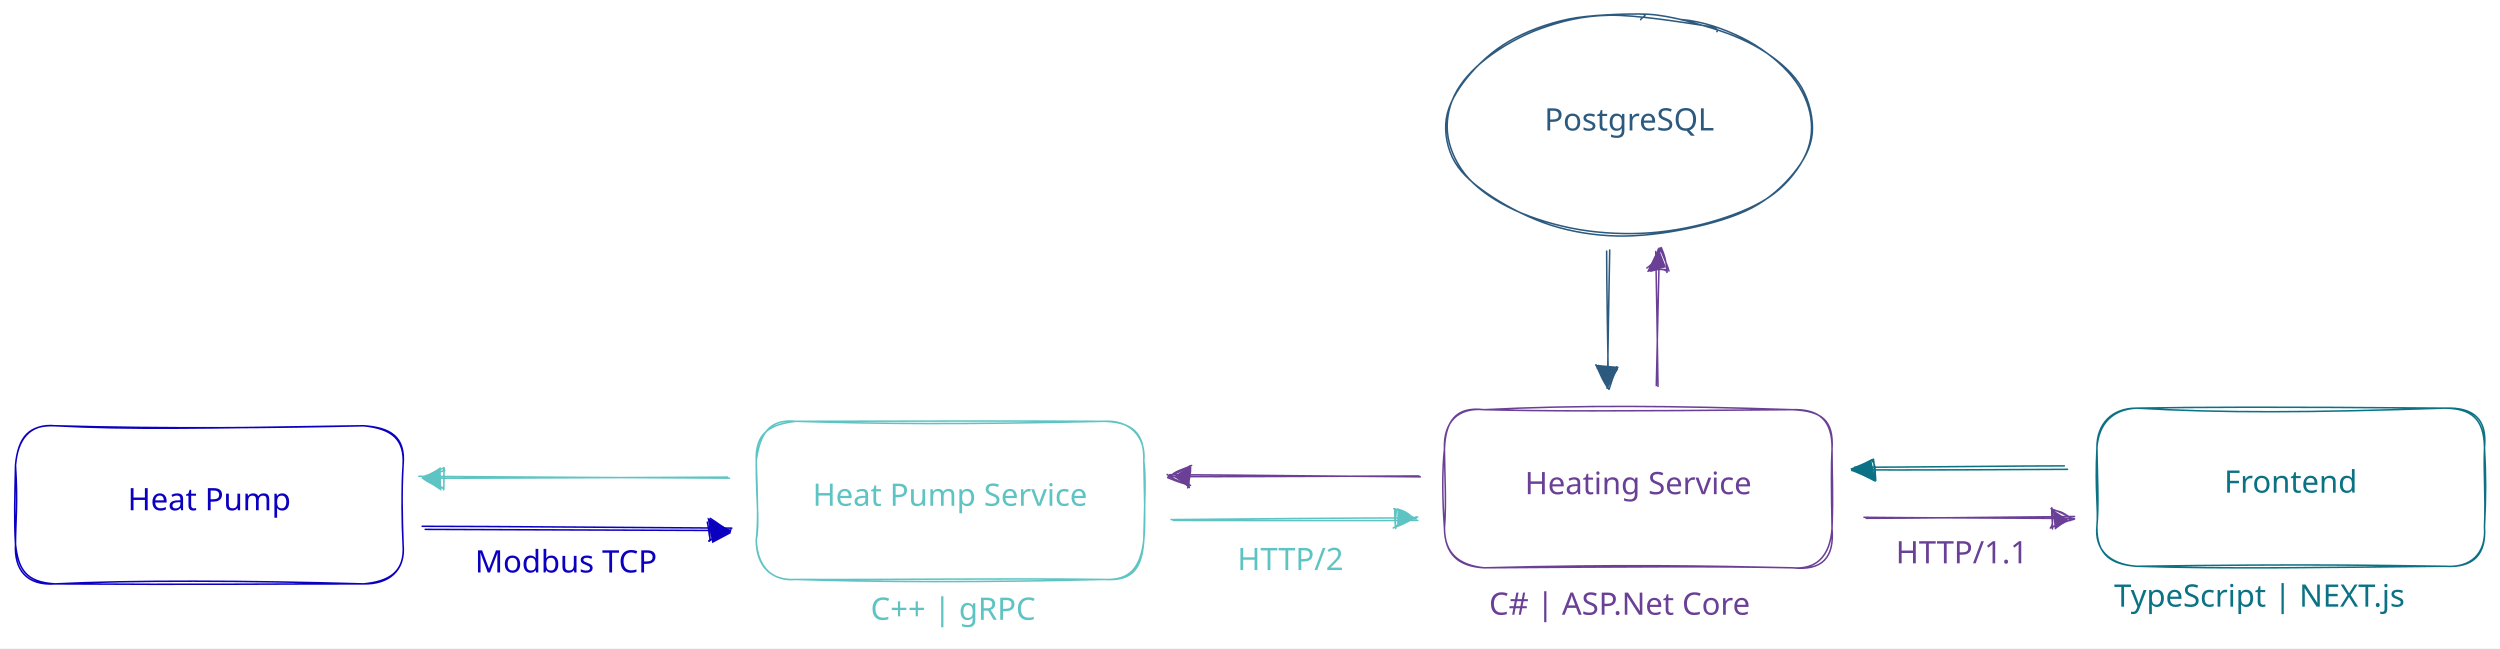
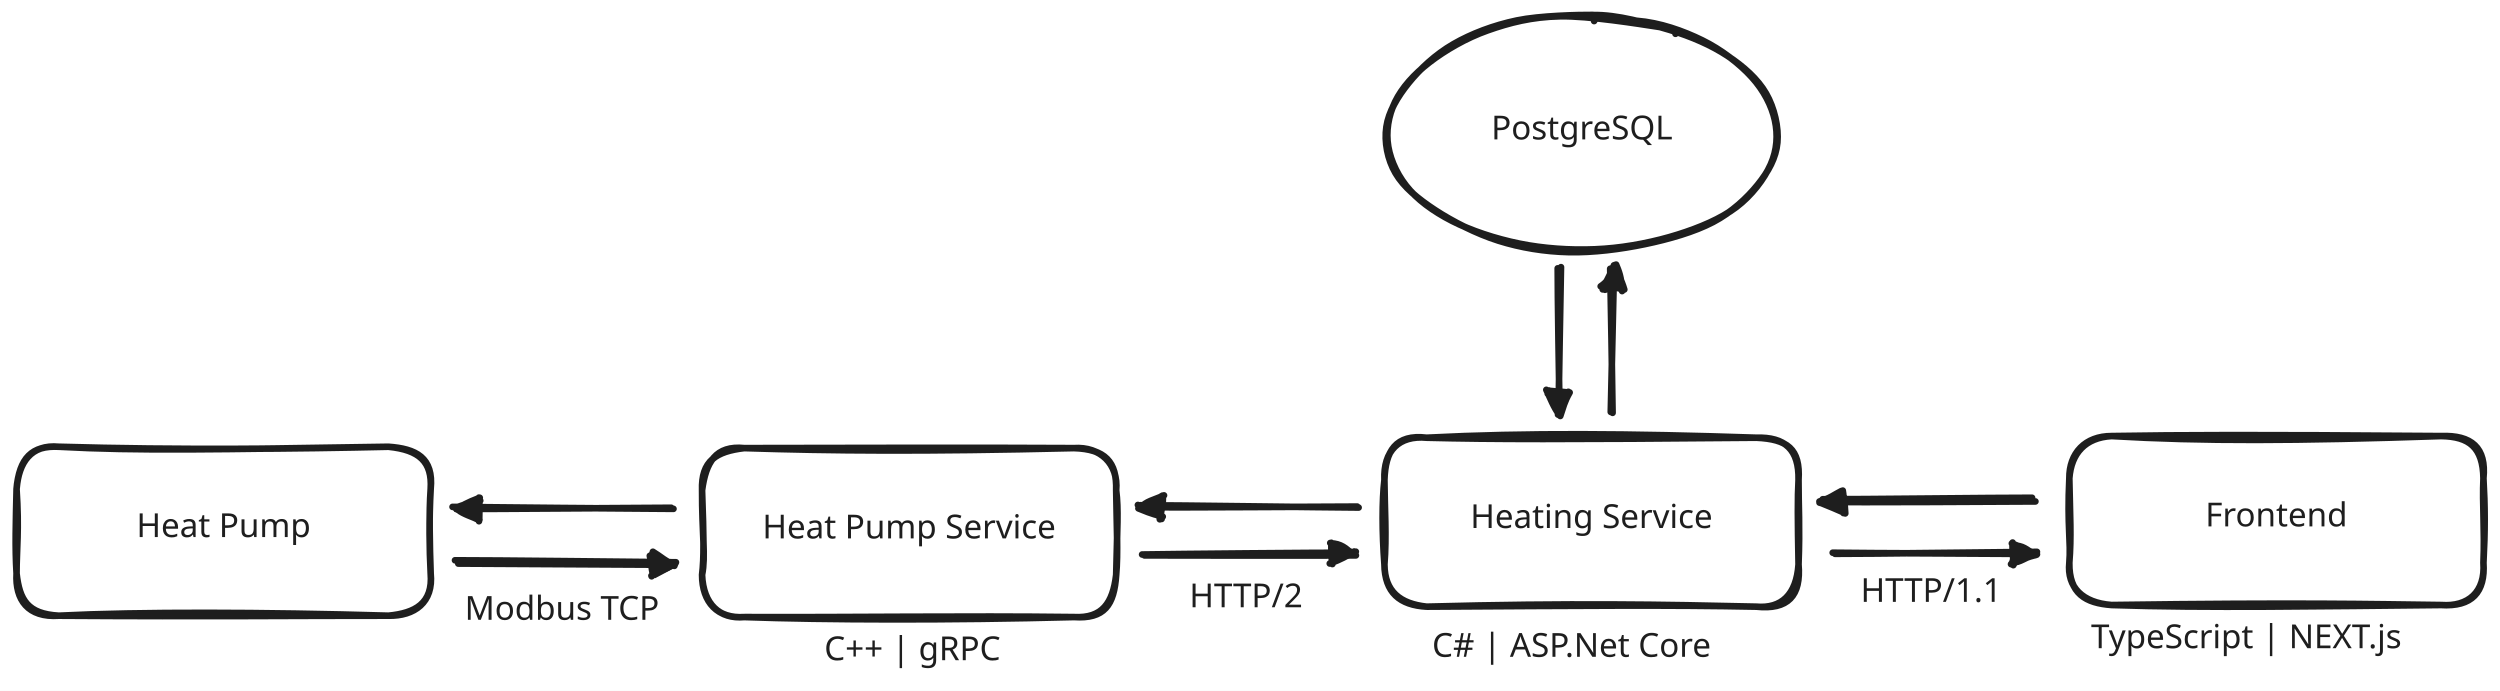
- <svg xmlns="http://www.w3.org/2000/svg" version="1.1" viewBox="0 0 1612.589 418.276" width="1612.589" height="418.276">
+ <svg xmlns="http://www.w3.org/2000/svg" version="1.1" viewBox="0 0 1509.274 417.046" width="1509.274" height="417.046">
  <defs>
    <style class="style-fonts">
      @font-face {
        font-family: "Virgil";
        src: url("https://excalidraw.com/Virgil.woff2");
      }
      @font-face {
        font-family: "Cascadia";
        src: url("https://excalidraw.com/Cascadia.woff2");
      }
    </style>
  </defs>
-   <rect x="0" y="0" width="1612.589" height="418.276" fill="#ffffff" />
+   <rect x="0" y="0" width="1509.274" height="417.046" fill="#ffffff" />
  <g stroke-linecap="round">
-     <g transform="translate(272.7689 340.6618) rotate(0 99.41025 0.1818976)">
-       <path d="M-0.44 -1.18 C32.73 -1.23, 165.84 -0.18, 199.26 0.01 M1.54 0.81 C34.52 0.94, 165.24 1.48, 198.27 1.55" stroke="#0b00c0" stroke-width="1" fill="none" />
+     <g transform="translate(275.1275 339.4319) rotate(0 66.25229 0.1818976)">
+       <path d="M-0.44 -1.18 C21.68 -1.23, 110.57 -0.18, 132.94 0.01 M1.54 0.81 C23.47 0.94, 109.98 1.48, 131.96 1.55" stroke="#1e1e1e" stroke-width="4" fill="none" />
    </g>
-     <g transform="translate(272.7689 340.6618) rotate(0 99.41025 0.1818976)">
-       <path d="M198.69 3.28 L186.65 9.7 L183.56 -6.76 L198.04 1.44" stroke="none" stroke-width="0" fill="#0b00c0" fill-rule="evenodd" />
-       <path d="M196.8 1.47 C193.94 4.47, 189.51 4.08, 184.59 8.51 M198.75 1.07 C193.65 3.33, 189.99 5.07, 184.47 8.16 M185.41 7.81 C184.39 3.12, 184.35 -0.25, 183.48 -3.87 M185.15 7.65 C185.23 3.73, 185.01 -1.49, 184.96 -5.24 M185.33 -6.31 C189.46 -3.86, 194.42 0.41, 197.82 1.45 M184.94 -4.69 C188.26 -4.14, 191.04 -1.82, 198.31 2.18 M198.27 1.55 C198.27 1.55, 198.27 1.55, 198.27 1.55 M198.27 1.55 C198.27 1.55, 198.27 1.55, 198.27 1.55" stroke="#0b00c0" stroke-width="1" fill="none" />
+     <g transform="translate(275.1275 339.4319) rotate(0 66.25229 0.1818976)">
+       <path d="M132.37 3.28 L120.32 9.67 L117.25 -6.78 L131.72 1.44" stroke="none" stroke-width="0" fill="#1e1e1e" fill-rule="evenodd" />
+       <path d="M130.48 1.47 C127.62 4.47, 123.18 4.07, 118.26 8.48 M132.43 1.07 C127.33 3.32, 123.67 5.05, 118.14 8.14 M119.09 7.79 C118.07 3.1, 118.04 -0.27, 117.17 -3.89 M118.82 7.62 C118.91 3.7, 118.7 -1.52, 118.65 -5.26 M119.03 -6.33 C123.15 -3.87, 128.11 0.4, 131.5 1.45 M118.64 -4.71 C121.95 -4.16, 124.73 -1.84, 131.99 2.18 M131.96 1.55 C131.96 1.55, 131.96 1.55, 131.96 1.55 M131.96 1.55 C131.96 1.55, 131.96 1.55, 131.96 1.55" stroke="#1e1e1e" stroke-width="4" fill="none" />
    </g>
  </g>
  <mask />
  <g stroke-linecap="round">
-     <g transform="translate(470.3446 307.6976) rotate(0 -99.98512 0.1827681)">
-       <path d="M0.19 0.73 C-33.07 0.64, -166.76 -0.19, -200.16 -0.46 M-1.17 0.07 C-33.99 0.13, -165.05 0.85, -197.81 0.83" stroke="#5ec4c3" stroke-width="1" fill="none" />
+     <g transform="translate(406.3873 306.4677) rotate(0 -66.49299 0.1827681)">
+       <path d="M0.19 0.73 C-21.91 0.64, -110.94 -0.19, -133.18 -0.46 M-1.17 0.07 C-22.83 0.13, -109.23 0.85, -130.82 0.83" stroke="#1e1e1e" stroke-width="4" fill="none" />
    </g>
-     <g transform="translate(470.3446 307.6976) rotate(0 -99.98512 0.1827681)">
-       <path d="M-197.47 1.26 L-186.11 -6.55 L-185.64 8.95 L-199.59 -0.21" stroke="none" stroke-width="0" fill="#5ec4c3" fill-rule="evenodd" />
-       <path d="M-196.89 -0.03 C-194.98 -1.75, -192.09 -1.58, -183.44 -4.19 M-197.44 0.68 C-194.9 -0.85, -191.84 -2.88, -183.73 -5.95 M-183.81 -5.08 C-184.35 0.15, -183.74 4.67, -184.21 8.22 M-184.22 -6.03 C-183.67 -1.75, -184.05 2.46, -184.06 7.07 M-184.71 7.31 C-188.05 5.44, -193.7 4.05, -197.01 1.17 M-183.94 7.23 C-187.93 5.86, -192.78 2.97, -197.57 0.52 M-197.81 0.83 C-197.81 0.83, -197.81 0.83, -197.81 0.83 M-197.81 0.83 C-197.81 0.83, -197.81 0.83, -197.81 0.83" stroke="#5ec4c3" stroke-width="1" fill="none" />
+     <g transform="translate(406.3873 306.4677) rotate(0 -66.49299 0.1827681)">
+       <path d="M-130.49 1.26 L-119.13 -6.57 L-118.65 8.93 L-132.6 -0.21" stroke="none" stroke-width="0" fill="#1e1e1e" fill-rule="evenodd" />
+       <path d="M-129.91 -0.03 C-128 -1.75, -125.12 -1.59, -116.47 -4.21 M-130.46 0.68 C-127.91 -0.85, -124.86 -2.89, -116.75 -5.97 M-116.83 -5.1 C-117.37 0.13, -116.75 4.65, -117.22 8.2 M-117.25 -6.05 C-116.69 -1.77, -117.06 2.44, -117.07 7.05 M-117.72 7.29 C-121.06 5.43, -126.71 4.04, -130.02 1.17 M-116.95 7.21 C-120.94 5.85, -125.79 2.96, -130.58 0.52 M-130.82 0.83 C-130.82 0.83, -130.82 0.83, -130.82 0.83 M-130.82 0.83 C-130.82 0.83, -130.82 0.83, -130.82 0.83" stroke="#1e1e1e" stroke-width="4" fill="none" />
    </g>
  </g>
  <mask />
-   <g stroke-linecap="round" transform="translate(932.8916 10) rotate(0 118 70.5)">
-     <path d="M151.11 2.54 C165.26 3.67, 179.08 8.62, 190.65 14.29 C202.22 19.95, 213.24 28.47, 220.55 36.53 C227.87 44.58, 232.63 53.85, 234.55 62.63 C236.46 71.42, 235.92 80.51, 232.03 89.25 C228.14 97.99, 220.57 107.99, 211.21 115.06 C201.86 122.12, 189.14 127.45, 175.87 131.63 C162.6 135.82, 146.6 139.09, 131.62 140.17 C116.64 141.26, 100.56 140.56, 85.97 138.12 C71.38 135.68, 55.98 131.01, 44.08 125.52 C32.17 120.03, 21.68 113.01, 14.53 105.18 C7.38 97.35, 2.72 87.51, 1.18 78.56 C-0.36 69.61, 1.15 59.95, 5.28 51.47 C9.42 42.98, 16.66 34.84, 25.99 27.65 C35.31 20.46, 48.05 12.96, 61.21 8.33 C74.36 3.69, 87.74 0.19, 104.94 -0.16 C122.15 -0.51, 152.83 4.47, 164.44 6.23 C176.04 7.99, 175.3 9.46, 174.56 10.41 M124.88 -0.91 C139.23 -1.25, 157.42 3.92, 170.93 8.02 C184.44 12.12, 196.2 17.29, 205.92 23.69 C215.63 30.1, 224.22 37.72, 229.24 46.45 C234.27 55.18, 236.93 66.89, 236.08 76.08 C235.23 85.27, 230.64 93.6, 224.17 101.59 C217.7 109.58, 208.6 118.07, 197.26 124.04 C185.91 130, 170.63 134.36, 156.1 137.39 C141.58 140.42, 124.85 142.57, 110.11 142.23 C95.37 141.88, 81.12 139.54, 67.68 135.31 C54.24 131.07, 39.82 123.63, 29.46 116.84 C19.11 110.05, 10.47 102.95, 5.56 94.57 C0.65 86.2, -1.31 75.69, 0.01 66.6 C1.33 57.52, 6.74 48.38, 13.48 40.05 C20.22 31.73, 29.57 22.94, 40.45 16.65 C51.32 10.37, 64.73 5.29, 78.73 2.35 C92.73 -0.59, 116.64 -1.05, 124.43 -0.99 C132.21 -0.93, 125.47 1.34, 125.44 2.72" stroke="#2c597e" stroke-width="1" fill="none" />
+   <g stroke-linecap="round" transform="translate(836.9557 10) rotate(0 118 70.5)">
+     <path d="M151.11 2.54 C165.26 3.67, 179.08 8.62, 190.65 14.29 C202.22 19.95, 213.24 28.47, 220.55 36.53 C227.87 44.58, 232.63 53.85, 234.55 62.63 C236.46 71.42, 235.92 80.51, 232.03 89.25 C228.14 97.99, 220.57 107.99, 211.21 115.06 C201.86 122.12, 189.14 127.45, 175.87 131.63 C162.6 135.82, 146.6 139.09, 131.62 140.17 C116.64 141.26, 100.56 140.56, 85.97 138.12 C71.38 135.68, 55.98 131.01, 44.08 125.52 C32.17 120.03, 21.68 113.01, 14.53 105.18 C7.38 97.35, 2.72 87.51, 1.18 78.56 C-0.36 69.61, 1.15 59.95, 5.28 51.47 C9.42 42.98, 16.66 34.84, 25.99 27.65 C35.31 20.46, 48.05 12.96, 61.21 8.33 C74.36 3.69, 87.74 0.19, 104.94 -0.16 C122.15 -0.51, 152.83 4.47, 164.44 6.23 C176.04 7.99, 175.3 9.46, 174.56 10.41 M124.88 -0.91 C139.23 -1.25, 157.42 3.92, 170.93 8.02 C184.44 12.12, 196.2 17.29, 205.92 23.69 C215.63 30.1, 224.22 37.72, 229.24 46.45 C234.27 55.18, 236.93 66.89, 236.08 76.08 C235.23 85.27, 230.64 93.6, 224.17 101.59 C217.7 109.58, 208.6 118.07, 197.26 124.04 C185.91 130, 170.63 134.36, 156.1 137.39 C141.58 140.42, 124.85 142.57, 110.11 142.23 C95.37 141.88, 81.12 139.54, 67.68 135.31 C54.24 131.07, 39.82 123.63, 29.46 116.84 C19.11 110.05, 10.47 102.95, 5.56 94.57 C0.65 86.2, -1.31 75.69, 0.01 66.6 C1.33 57.52, 6.74 48.38, 13.48 40.05 C20.22 31.73, 29.57 22.94, 40.45 16.65 C51.32 10.37, 64.73 5.29, 78.73 2.35 C92.73 -0.59, 116.64 -1.05, 124.43 -0.99 C132.21 -0.93, 125.47 1.34, 125.44 2.72" stroke="#1e1e1e" stroke-width="4" fill="none" />
  </g>
-   <g transform="translate(992.3593 68.64897) rotate(0 58.59375 12)">
-     <text x="58.594" y="0" font-family="Cascadia, Segoe UI Emoji" font-size="20px" fill="#2c597e" text-anchor="middle" style="white-space: pre;" direction="ltr" dominant-baseline="text-before-edge">PostgreSQL</text>
+   <g transform="translate(896.4233 68.64897) rotate(0 58.59375 12)">
+     <text x="58.594" y="0" font-family="Cascadia, Segoe UI Emoji" font-size="20px" fill="#1e1e1e" text-anchor="middle" style="white-space: pre;" direction="ltr" dominant-baseline="text-before-edge">PostgreSQL</text>
  </g>
-   <g stroke-linecap="round" transform="translate(931.7254 264.2544) rotate(0 125 51)">
-     <path d="M25.5 0 M25.5 0 C85.6 -3.08, 148.5 -2.52, 224.5 0 M25.5 0 C65.36 0.99, 106.83 1.07, 224.5 0 M224.5 0 C243.13 0.85, 251.21 6.56, 250 25.5 M224.5 0 C241.84 -0.54, 250.39 7.09, 250 25.5 M250 25.5 C249.97 41.03, 250.88 53.59, 250 76.5 M250 25.5 C249.41 36.28, 249.51 49.44, 250 76.5 M250 76.5 C248.76 94.83, 239.62 103.31, 224.5 102 M250 76.5 C251.62 95.47, 243.68 104.05, 224.5 102 M224.5 102 C169.7 100.74, 112.39 99.66, 25.5 102 M224.5 102 C172.2 100.94, 122.16 101.4, 25.5 102 M25.5 102 C9.54 100.27, 0.09 92.91, 0 76.5 M25.5 102 C9.16 101.08, 0.26 93.53, 0 76.5 M0 76.5 C-1.44 57.07, -1.45 37.91, 0 25.5 M0 76.5 C1.36 60.13, 0.09 41.31, 0 25.5 M0 25.5 C-0.75 7.75, 8.9 -1.55, 25.5 0 M0 25.5 C0.58 8.21, 6.6 -2.28, 25.5 0" stroke="#6a4097" stroke-width="1" fill="none" />
+   <g stroke-linecap="round" transform="translate(835.7895 264.2544) rotate(0 125 51)">
+     <path d="M25.5 0 M25.5 0 C85.6 -3.08, 148.5 -2.52, 224.5 0 M25.5 0 C65.36 0.99, 106.83 1.07, 224.5 0 M224.5 0 C243.13 0.85, 251.21 6.56, 250 25.5 M224.5 0 C241.84 -0.54, 250.39 7.09, 250 25.5 M250 25.5 C249.97 41.03, 250.88 53.59, 250 76.5 M250 25.5 C249.41 36.28, 249.51 49.44, 250 76.5 M250 76.5 C248.76 94.83, 239.62 103.31, 224.5 102 M250 76.5 C251.62 95.47, 243.68 104.05, 224.5 102 M224.5 102 C169.7 100.74, 112.39 99.66, 25.5 102 M224.5 102 C172.2 100.94, 122.16 101.4, 25.5 102 M25.5 102 C9.54 100.27, 0.09 92.91, 0 76.5 M25.5 102 C9.16 101.08, 0.26 93.53, 0 76.5 M0 76.5 C-1.44 57.07, -1.45 37.91, 0 25.5 M0 76.5 C1.36 60.13, 0.09 41.31, 0 25.5 M0 25.5 C-0.75 7.75, 8.9 -1.55, 25.5 0 M0 25.5 C0.58 8.21, 6.6 -2.28, 25.5 0" stroke="#1e1e1e" stroke-width="4" fill="none" />
  </g>
-   <g transform="translate(968.8348 303.2544) rotate(0 87.89062 12)">
-     <text x="87.891" y="0" font-family="Cascadia, Segoe UI Emoji" font-size="20px" fill="#6a4097" text-anchor="middle" style="white-space: pre;" direction="ltr" dominant-baseline="text-before-edge">Heating Service</text>
+   <g transform="translate(872.8989 303.2544) rotate(0 87.89062 12)">
+     <text x="87.891" y="0" font-family="Cascadia, Segoe UI Emoji" font-size="20px" fill="#1e1e1e" text-anchor="middle" style="white-space: pre;" direction="ltr" dominant-baseline="text-before-edge">Heating Service</text>
  </g>
  <g stroke-linecap="round">
-     <g transform="translate(1068.791 248.2578) rotate(0 0.4025282 -43.34479)">
-       <path d="M0.68 0.98 C0.58 -13.28, -0.5 -71.51, -0.77 -86 M-0.42 0.44 C-0.11 -14.1, 1.26 -72.95, 1.58 -87.67" stroke="#6a4097" stroke-width="1" fill="none" />
+     <g transform="translate(972.8547 248.2578) rotate(0 0.4025282 -43.34479)">
+       <path d="M0.68 0.98 C0.58 -13.28, -0.5 -71.51, -0.77 -86 M-0.42 0.44 C-0.11 -14.1, 1.26 -72.95, 1.58 -87.67" stroke="#1e1e1e" stroke-width="4" fill="none" />
    </g>
-     <g transform="translate(1068.791 248.2578) rotate(0 0.4025282 -43.34479)">
-       <path d="M0.8 -88.73 L5.85 -75.85 L-6.45 -72.71 L-0.1 -86.11" stroke="none" stroke-width="0" fill="#6a4097" fill-rule="evenodd" />
-       <path d="M2.8 -88.52 C4.31 -84.86, 6.06 -80.99, 6.42 -72.53 M2.11 -88.31 C3.37 -83.95, 6 -79.46, 7.75 -73.46 M6.65 -72.99 C4.43 -75.18, 0.34 -74.73, -3.93 -73.33 M7.5 -74.15 C2.76 -74.61, -0.6 -74.62, -4.77 -74.07 M-6.51 -75.4 C-2.77 -77.9, -1.01 -80.49, 2.65 -87.39 M-5.28 -73.54 C-3.68 -77.77, -0.97 -81.47, 1.5 -88.08 M1.58 -87.67 C1.58 -87.67, 1.58 -87.67, 1.58 -87.67 M1.58 -87.67 C1.58 -87.67, 1.58 -87.67, 1.58 -87.67" stroke="#6a4097" stroke-width="1" fill="none" />
+     <g transform="translate(972.8547 248.2578) rotate(0 0.4025282 -43.34479)">
+       <path d="M0.8 -88.73 L5.85 -75.85 L-6.45 -72.71 L-0.1 -86.11" stroke="none" stroke-width="0" fill="#1e1e1e" fill-rule="evenodd" />
+       <path d="M2.8 -88.52 C4.31 -84.86, 6.06 -80.99, 6.42 -72.53 M2.11 -88.31 C3.37 -83.95, 6 -79.46, 7.75 -73.46 M6.65 -72.99 C4.43 -75.18, 0.34 -74.73, -3.93 -73.33 M7.5 -74.15 C2.76 -74.61, -0.6 -74.62, -4.77 -74.07 M-6.51 -75.4 C-2.77 -77.9, -1.01 -80.49, 2.65 -87.39 M-5.28 -73.54 C-3.68 -77.77, -0.97 -81.47, 1.5 -88.08 M1.58 -87.67 C1.58 -87.67, 1.58 -87.67, 1.58 -87.67 M1.58 -87.67 C1.58 -87.67, 1.58 -87.67, 1.58 -87.67" stroke="#1e1e1e" stroke-width="4" fill="none" />
    </g>
  </g>
  <mask />
  <g stroke-linecap="round">
-     <g transform="translate(915.0054 306.7385) rotate(0 -80.0841 0.1484275)">
-       <path d="M1.14 0.86 C-25.63 0.74, -133.31 -0.53, -160.47 -0.56 M0.27 0.26 C-26.65 0.29, -134.67 0.95, -161.3 0.68" stroke="#6a4097" stroke-width="1" fill="none" />
+     <g transform="translate(819.0695 305.5603) rotate(0 -65.07585 0.1484275)">
+       <path d="M1.14 0.86 C-20.63 0.74, -108.3 -0.53, -130.46 -0.56 M0.27 0.26 C-21.64 0.29, -109.66 0.95, -131.29 0.68" stroke="#1e1e1e" stroke-width="4" fill="none" />
    </g>
-     <g transform="translate(915.0054 306.7385) rotate(0 -80.0841 0.1484275)">
-       <path d="M-160.42 2.35 L-148.12 -5.87 L-147.67 8.11 L-159.85 -0.8" stroke="none" stroke-width="0" fill="#6a4097" fill-rule="evenodd" />
-       <path d="M-160.23 0.96 C-157.78 -2.84, -152.04 -3.82, -146.36 -6.49 M-161.38 0.27 C-157.13 -1.02, -153.49 -2.32, -147.25 -6.35 M-147.03 -5.15 C-146.93 -1.39, -147.67 0.62, -148.91 7.94 M-147.65 -5.82 C-147.96 -1.07, -148.27 3.56, -148.15 7.51 M-147.81 7.74 C-149.91 4.37, -154.94 4.64, -162.13 -0.7 M-147.12 6.32 C-150.4 5.38, -152.68 5.19, -161.81 1.36 M-161.3 0.68 C-161.3 0.68, -161.3 0.68, -161.3 0.68 M-161.3 0.68 C-161.3 0.68, -161.3 0.68, -161.3 0.68" stroke="#6a4097" stroke-width="1" fill="none" />
+     <g transform="translate(819.0695 305.5603) rotate(0 -65.07585 0.1484275)">
+       <path d="M-130.4 2.35 L-118.1 -5.87 L-117.65 8.12 L-129.84 -0.8" stroke="none" stroke-width="0" fill="#1e1e1e" fill-rule="evenodd" />
+       <path d="M-130.22 0.96 C-127.76 -2.84, -122.02 -3.82, -116.34 -6.49 M-131.37 0.27 C-127.11 -1.02, -123.47 -2.32, -117.23 -6.35 M-117.01 -5.15 C-116.91 -1.39, -117.66 0.63, -118.89 7.95 M-117.63 -5.81 C-117.94 -1.07, -118.25 3.56, -118.14 7.51 M-117.8 7.75 C-119.9 4.38, -124.92 4.64, -132.11 -0.7 M-117.11 6.33 C-120.39 5.38, -122.66 5.19, -131.8 1.36 M-131.29 0.68 C-131.29 0.68, -131.29 0.68, -131.29 0.68 M-131.29 0.68 C-131.29 0.68, -131.29 0.68, -131.29 0.68" stroke="#1e1e1e" stroke-width="4" fill="none" />
    </g>
  </g>
  <mask />
  <g stroke-linecap="round">
-     <g transform="translate(1036.733 161.3528) rotate(0 0.5935408 44.3455)">
-       <path d="M-0.4 0.64 C-0.47 15.21, 0.47 72.95, 0.73 87.43 M1.59 -0.07 C1.32 14.66, 0.23 73.97, 0.13 88.76" stroke="#2c597e" stroke-width="1" fill="none" />
+     <g transform="translate(940.7971 161.3528) rotate(0 0.5935408 44.3455)">
+       <path d="M-0.4 0.64 C-0.47 15.21, 0.47 72.95, 0.73 87.43 M1.59 -0.07 C1.32 14.66, 0.23 73.97, 0.13 88.76" stroke="#1e1e1e" stroke-width="4" fill="none" />
    </g>
-     <g transform="translate(1036.733 161.3528) rotate(0 0.5935408 44.3455)">
-       <path d="M1.19 89.24 L-7.96 73.75 L7.1 76.79 L-0.06 87.71" stroke="none" stroke-width="0" fill="#2c597e" fill-rule="evenodd" />
-       <path d="M0.93 89.59 C-2.82 84.71, -5.15 78.36, -7.27 73.99 M0.3 88.58 C-2.3 83.61, -4.54 78.56, -5.74 74.37 M-6.41 76.34 C-4.18 76.04, -0.05 74.55, 5.82 76.48 M-5.6 74.57 C-2.34 74.97, 1.54 75.07, 6.23 75.61 M6.82 75.59 C3.44 81.54, 3.03 84.39, 1.16 89.78 M6.03 75.18 C4.68 79.46, 3.39 83.12, -0.23 88.92 M0.13 88.76 C0.13 88.76, 0.13 88.76, 0.13 88.76 M0.13 88.76 C0.13 88.76, 0.13 88.76, 0.13 88.76" stroke="#2c597e" stroke-width="1" fill="none" />
+     <g transform="translate(940.7971 161.3528) rotate(0 0.5935408 44.3455)">
+       <path d="M1.19 89.24 L-7.96 73.75 L7.1 76.79 L-0.06 87.71" stroke="none" stroke-width="0" fill="#1e1e1e" fill-rule="evenodd" />
+       <path d="M0.93 89.59 C-2.82 84.71, -5.15 78.36, -7.27 73.99 M0.3 88.58 C-2.3 83.61, -4.54 78.56, -5.74 74.37 M-6.41 76.34 C-4.18 76.04, -0.05 74.55, 5.82 76.48 M-5.6 74.57 C-2.34 74.97, 1.54 75.07, 6.23 75.61 M6.82 75.59 C3.44 81.54, 3.03 84.39, 1.16 89.78 M6.03 75.18 C4.68 79.46, 3.39 83.12, -0.23 88.92 M0.13 88.76 C0.13 88.76, 0.13 88.76, 0.13 88.76 M0.13 88.76 C0.13 88.76, 0.13 88.76, 0.13 88.76" stroke="#1e1e1e" stroke-width="4" fill="none" />
    </g>
  </g>
  <mask />
  <g stroke-linecap="round">
-     <g transform="translate(756.7078 334.771) rotate(0 78.22606 0.1620294)">
-       <path d="M0.07 0.93 C26.18 0.97, 131.6 1.16, 157.8 0.92 M-1.35 0.38 C24.46 0.03, 129.77 -0.74, 156.59 -0.72" stroke="#5ec4c3" stroke-width="1" fill="none" />
+     <g transform="translate(690.8498 334.3816) rotate(0 63.18708 0.1620294)">
+       <path d="M0.07 0.93 C21.17 0.97, 106.54 1.16, 127.72 0.92 M-1.35 0.38 C19.45 0.03, 104.7 -0.74, 126.51 -0.72" stroke="#1e1e1e" stroke-width="4" fill="none" />
    </g>
-     <g transform="translate(756.7078 334.771) rotate(0 78.22606 0.1620294)">
-       <path d="M156.64 -0.48 L144.46 3.87 L144.75 -7.16 L156.56 0.52" stroke="none" stroke-width="0" fill="#5ec4c3" fill-rule="evenodd" />
-       <path d="M157.75 -1.34 C152.4 0.5, 145.24 3.34, 142.01 5.81 M156.77 -1.44 C151.98 1.48, 148.91 3.2, 142.62 5.57 M143.65 4.64 C142.82 1.51, 143.87 -2.61, 144.06 -6.21 M143.6 6.13 C142.7 0.39, 143.05 -4.43, 142.97 -6.71 M142.71 -6.37 C148.62 -6.23, 152.23 -3.27, 155.46 0.15 M142.32 -6.58 C148.65 -4.47, 154.07 -1.66, 156.82 0.02 M156.59 -0.72 C156.59 -0.72, 156.59 -0.72, 156.59 -0.72 M156.59 -0.72 C156.59 -0.72, 156.59 -0.72, 156.59 -0.72" stroke="#5ec4c3" stroke-width="1" fill="none" />
+     <g transform="translate(690.8498 334.3816) rotate(0 63.18708 0.1620294)">
+       <path d="M126.56 -0.48 L114.39 3.88 L114.66 -7.15 L126.49 0.52" stroke="none" stroke-width="0" fill="#1e1e1e" fill-rule="evenodd" />
+       <path d="M127.67 -1.34 C122.33 0.51, 115.17 3.35, 111.94 5.82 M126.69 -1.44 C121.91 1.48, 118.83 3.2, 112.55 5.59 M113.58 4.65 C112.75 1.53, 113.79 -2.6, 113.97 -6.2 M113.53 6.15 C112.62 0.4, 112.97 -4.42, 112.88 -6.7 M112.62 -6.36 C118.54 -6.23, 122.15 -3.27, 125.38 0.15 M112.23 -6.57 C118.57 -4.46, 123.99 -1.65, 126.75 0.02 M126.51 -0.72 C126.51 -0.72, 126.51 -0.72, 126.51 -0.72 M126.51 -0.72 C126.51 -0.72, 126.51 -0.72, 126.51 -0.72" stroke="#1e1e1e" stroke-width="4" fill="none" />
    </g>
  </g>
  <mask />
-   <g transform="translate(798.1695 352.1976) rotate(0 35.15625 12)">
-     <text x="0" y="0" font-family="Cascadia, Segoe UI Emoji" font-size="20px" fill="#5ec4c3" text-anchor="start" style="white-space: pre;" direction="ltr" dominant-baseline="text-before-edge">HTTP/2</text>
+   <g transform="translate(718.0446 351.1072) rotate(0 35.15625 12)">
+     <text x="0" y="0" font-family="Cascadia, Segoe UI Emoji" font-size="20px" fill="#1e1e1e" text-anchor="start" style="white-space: pre;" direction="ltr" dominant-baseline="text-before-edge">HTTP/2</text>
  </g>
-   <g transform="translate(960.4955 381.0091) rotate(0 99.60938 12)">
-     <text x="0" y="0" font-family="Cascadia, Segoe UI Emoji" font-size="20px" fill="#6a4097" text-anchor="start" style="white-space: pre;" direction="ltr" dominant-baseline="text-before-edge">C# | ASP.Net Core</text>
+   <g transform="translate(864.5595 381.0091) rotate(0 99.60938 12)">
+     <text x="0" y="0" font-family="Cascadia, Segoe UI Emoji" font-size="20px" fill="#1e1e1e" text-anchor="start" style="white-space: pre;" direction="ltr" dominant-baseline="text-before-edge">C# | ASP.Net Core</text>
  </g>
-   <g transform="translate(306.3799 353.7379) rotate(0 58.59375 12)">
-     <text x="0" y="0" font-family="Cascadia, Segoe UI Emoji" font-size="20px" fill="#0b00c0" text-anchor="start" style="white-space: pre;" direction="ltr" dominant-baseline="text-before-edge">Modbus TCP</text>
+   <g transform="translate(280.551 358.6576) rotate(0 58.59375 12)">
+     <text x="0" y="0" font-family="Cascadia, Segoe UI Emoji" font-size="20px" fill="#1e1e1e" text-anchor="start" style="white-space: pre;" direction="ltr" dominant-baseline="text-before-edge">Modbus TCP</text>
  </g>
-   <g transform="translate(561.5792 384.2756) rotate(0 58.59375 12)">
-     <text x="0" y="0" font-family="Cascadia, Segoe UI Emoji" font-size="20px" fill="#5ec4c3" text-anchor="start" style="white-space: pre;" direction="ltr" dominant-baseline="text-before-edge">C++ | gRPC</text>
+   <g transform="translate(497.6219 383.0457) rotate(0 58.59375 12)">
+     <text x="0" y="0" font-family="Cascadia, Segoe UI Emoji" font-size="20px" fill="#1e1e1e" text-anchor="start" style="white-space: pre;" direction="ltr" dominant-baseline="text-before-edge">C++ | gRPC</text>
  </g>
-   <g transform="translate(1363.651 375.7893) rotate(0 117.1875 12)">
-     <text x="0" y="0" font-family="Cascadia, Segoe UI Emoji" font-size="20px" fill="#0b7285" text-anchor="start" style="white-space: pre;" direction="ltr" dominant-baseline="text-before-edge">TypeScript | NEXT.js</text>
+   <g transform="translate(1262.365 375.7893) rotate(0 117.1875 12)">
+     <text x="0" y="0" font-family="Cascadia, Segoe UI Emoji" font-size="20px" fill="#1e1e1e" text-anchor="start" style="white-space: pre;" direction="ltr" dominant-baseline="text-before-edge">TypeScript | NEXT.js</text>
  </g>
  <g stroke-linecap="round">
-     <g transform="translate(1331.883 301.234) rotate(0 -67.467 0.587546)">
-       <path d="M-0.33 -0.73 C-23.05 -0.77, -113.1 0.24, -135.56 0.17 M1.69 1.5 C-21.27 1.65, -113.72 2.12, -136.63 1.8" stroke="#0b7285" stroke-width="1" fill="none" />
+     <g transform="translate(1227.107 301.234) rotate(0 -63.04692 0.587546)">
+       <path d="M-0.33 -0.73 C-21.58 -0.77, -105.73 0.24, -126.72 0.17 M1.69 1.5 C-19.79 1.65, -106.36 2.12, -127.79 1.8" stroke="#1e1e1e" stroke-width="4" fill="none" />
    </g>
-     <g transform="translate(1331.883 301.234) rotate(0 -67.467 0.587546)">
-       <path d="M-138.42 1.06 L-124.82 -4.66 L-122.01 9.79 L-136.51 2.37" stroke="none" stroke-width="0" fill="#0b7285" fill-rule="evenodd" />
-       <path d="M-137.54 1.51 C-131.5 -0.14, -128.18 -2.86, -124.31 -4.78 M-136.5 1.69 C-132.25 -0.47, -126.34 -3.06, -123.48 -4.99 M-124.06 -3.79 C-121.77 -0.63, -122.67 1.29, -121.94 8.72 M-123.45 -5.05 C-122.48 0.34, -123.24 5.7, -123.01 8.52 M-122.87 7.01 C-127.22 6.74, -128.89 4.22, -137.49 2.21 M-122.35 8.41 C-127.63 6.12, -130.37 4.87, -137.07 2.21 M-136.63 1.8 C-136.63 1.8, -136.63 1.8, -136.63 1.8 M-136.63 1.8 C-136.63 1.8, -136.63 1.8, -136.63 1.8" stroke="#0b7285" stroke-width="1" fill="none" />
+     <g transform="translate(1227.107 301.234) rotate(0 -63.04692 0.587546)">
+       <path d="M-129.58 1.06 L-115.98 -4.66 L-113.17 9.79 L-127.67 2.37" stroke="none" stroke-width="0" fill="#1e1e1e" fill-rule="evenodd" />
+       <path d="M-128.7 1.51 C-122.66 -0.14, -119.34 -2.86, -115.47 -4.78 M-127.66 1.69 C-123.41 -0.47, -117.5 -3.06, -114.64 -4.99 M-115.22 -3.79 C-112.93 -0.63, -113.83 1.29, -113.1 8.72 M-114.61 -5.05 C-113.64 0.34, -114.4 5.7, -114.17 8.53 M-114.03 7.02 C-118.38 6.75, -120.05 4.22, -128.65 2.21 M-113.51 8.41 C-118.79 6.12, -121.53 4.87, -128.23 2.21 M-127.79 1.8 C-127.79 1.8, -127.79 1.8, -127.79 1.8 M-127.79 1.8 C-127.79 1.8, -127.79 1.8, -127.79 1.8" stroke="#1e1e1e" stroke-width="4" fill="none" />
    </g>
  </g>
  <mask />
  <g stroke-linecap="round">
-     <g transform="translate(1203.659 333.6358) rotate(0 66.605 0.1663451)">
-       <path d="M0.11 0.71 C22.41 0.78, 112.27 -0.38, 134.51 -0.48 M-1.3 0.04 C20.81 0.36, 110.75 0.57, 133.64 0.81" stroke="#6a4097" stroke-width="1" fill="none" />
+     <g transform="translate(1107.723 333.6358) rotate(0 60.35015 0.1663451)">
+       <path d="M0.11 0.71 C20.33 0.78, 101.84 -0.38, 122 -0.48 M-1.3 0.04 C18.72 0.36, 100.33 0.57, 121.13 0.81" stroke="#1e1e1e" stroke-width="4" fill="none" />
    </g>
-     <g transform="translate(1203.659 333.6358) rotate(0 66.605 0.1663451)">
-       <path d="M132.13 0.46 L121.76 8.1 L120.42 -4.75 L132.22 2.8" stroke="none" stroke-width="0" fill="#6a4097" fill-rule="evenodd" />
-       <path d="M134.53 1 C128.16 2.05, 124.05 6.55, 119.62 5.76 M134.33 1.25 C128.46 2.67, 125.24 4.28, 119.37 6.75 M118.87 6.96 C120.8 5.09, 120.23 1.43, 120.51 -4.9 M120.25 7.57 C120.42 2.81, 119.53 -1.06, 119.82 -6.09 M120.47 -4.16 C125.63 -4.53, 128.53 -1.91, 133.4 1.58 M119.35 -5.54 C125.68 -3.27, 130.1 -0.69, 133.78 1.33 M133.64 0.81 C133.64 0.81, 133.64 0.81, 133.64 0.81 M133.64 0.81 C133.64 0.81, 133.64 0.81, 133.64 0.81" stroke="#6a4097" stroke-width="1" fill="none" />
+     <g transform="translate(1107.723 333.6358) rotate(0 60.35015 0.1663451)">
+       <path d="M119.62 0.46 L109.25 8.09 L107.92 -4.76 L119.71 2.8" stroke="none" stroke-width="0" fill="#1e1e1e" fill-rule="evenodd" />
+       <path d="M122.02 1 C115.65 2.05, 111.54 6.55, 107.11 5.75 M121.82 1.25 C115.95 2.67, 112.73 4.27, 106.85 6.74 M106.35 6.95 C108.29 5.08, 107.72 1.42, 108.01 -4.91 M107.74 7.56 C107.91 2.8, 107.02 -1.07, 107.31 -6.1 M107.97 -4.17 C113.13 -4.54, 116.02 -1.92, 120.89 1.58 M106.85 -5.55 C113.17 -3.27, 117.6 -0.69, 121.27 1.33 M121.13 0.81 C121.13 0.81, 121.13 0.81, 121.13 0.81 M121.13 0.81 C121.13 0.81, 121.13 0.81, 121.13 0.81" stroke="#1e1e1e" stroke-width="4" fill="none" />
    </g>
  </g>
  <mask />
-   <g transform="translate(1222.891 347.8471) rotate(0 46.875 12)">
-     <text x="0" y="0" font-family="Cascadia, Segoe UI Emoji" font-size="20px" fill="#6a4097" text-anchor="start" style="white-space: pre;" direction="ltr" dominant-baseline="text-before-edge">HTTP/1.1</text>
+   <g transform="translate(1123.265 347.8471) rotate(0 46.875 12)">
+     <text x="0" y="0" font-family="Cascadia, Segoe UI Emoji" font-size="20px" fill="#1e1e1e" text-anchor="start" style="white-space: pre;" direction="ltr" dominant-baseline="text-before-edge">HTTP/1.1</text>
  </g>
-   <g stroke-linecap="round" transform="translate(487.8009 271.759) rotate(0 125 51)">
-     <path d="M25.5 0 M25.5 0 C78.19 1.66, 132.26 2.2, 224.5 0 M25.5 0 C96.8 -0.12, 166.99 -0.33, 224.5 0 M224.5 0 C243.26 0.58, 250.53 8.13, 250 25.5 M224.5 0 C240.47 -1.05, 251.47 9.62, 250 25.5 M250 25.5 C250.28 46.62, 251.18 63.65, 250 76.5 M250 25.5 C251.48 36.98, 250.59 48.39, 250 76.5 M250 76.5 C248.01 93.54, 241.62 102.93, 224.5 102 M250 76.5 C248.78 94.9, 242.95 103.24, 224.5 102 M224.5 102 C157.33 101.15, 91.08 102.28, 25.5 102 M224.5 102 C148.97 103.99, 74.01 103.74, 25.5 102 M25.5 102 C9.42 103.1, -0.01 93.21, 0 76.5 M25.5 102 C10.72 103.35, 0.68 94.4, 0 76.5 M0 76.5 C2.31 65.32, -0.11 51.4, 0 25.5 M0 76.5 C1.27 65.7, 1 54.83, 0 25.5 M0 25.5 C-0.64 7.52, 8.69 1.97, 25.5 0 M0 25.5 C2.28 8.51, 8.17 -1.74, 25.5 0" stroke="#5ec4c3" stroke-width="1" fill="none" />
+   <g stroke-linecap="round" transform="translate(423.8436 270.5291) rotate(0 125 51)">
+     <path d="M25.5 0 M25.5 0 C78.19 1.66, 132.26 2.2, 224.5 0 M25.5 0 C96.8 -0.12, 166.99 -0.33, 224.5 0 M224.5 0 C243.26 0.58, 250.53 8.13, 250 25.5 M224.5 0 C240.47 -1.05, 251.47 9.62, 250 25.5 M250 25.5 C250.28 46.62, 251.18 63.65, 250 76.5 M250 25.5 C251.48 36.98, 250.59 48.39, 250 76.5 M250 76.5 C248.01 93.54, 241.62 102.93, 224.5 102 M250 76.5 C248.78 94.9, 242.95 103.24, 224.5 102 M224.5 102 C157.33 101.15, 91.08 102.28, 25.5 102 M224.5 102 C148.97 103.99, 74.01 103.74, 25.5 102 M25.5 102 C9.42 103.1, -0.01 93.21, 0 76.5 M25.5 102 C10.72 103.35, 0.68 94.4, 0 76.5 M0 76.5 C2.31 65.32, -0.11 51.4, 0 25.5 M0 76.5 C1.27 65.7, 1 54.83, 0 25.5 M0 25.5 C-0.64 7.52, 8.69 1.97, 25.5 0 M0 25.5 C2.28 8.51, 8.17 -1.74, 25.5 0" stroke="#1e1e1e" stroke-width="4" fill="none" />
  </g>
-   <g transform="translate(513.1915 310.759) rotate(0 99.60938 12)">
-     <text x="99.609" y="0" font-family="Cascadia, Segoe UI Emoji" font-size="20px" fill="#5ec4c3" text-anchor="middle" style="white-space: pre;" direction="ltr" dominant-baseline="text-before-edge">Heat Pump Service</text>
+   <g transform="translate(449.2342 309.5291) rotate(0 99.60938 12)">
+     <text x="99.609" y="0" font-family="Cascadia, Segoe UI Emoji" font-size="20px" fill="#1e1e1e" text-anchor="middle" style="white-space: pre;" direction="ltr" dominant-baseline="text-before-edge">Heat Pump Service</text>
  </g>
-   <g stroke-linecap="round" transform="translate(10 274.6265) rotate(0 125 51)">
-     <path d="M25.5 0 M25.5 0 C98.18 2.11, 170.32 1.25, 224.5 0 M25.5 0 C73.37 2.62, 119.78 1.62, 224.5 0 M224.5 0 C243.18 1.92, 251.08 9.01, 250 25.5 M224.5 0 C241.04 1.17, 251.89 6.4, 250 25.5 M250 25.5 C248.99 40.16, 249.41 59.03, 250 76.5 M250 25.5 C248.98 44.05, 249.27 62.21, 250 76.5 M250 76.5 C251.55 94.79, 240.36 100.47, 224.5 102 M250 76.5 C251.81 93.93, 240.22 102.33, 224.5 102 M224.5 102 C172.44 101.95, 117.02 102.62, 25.5 102 M224.5 102 C148.97 99.81, 73.92 99.56, 25.5 102 M25.5 102 C6.59 100.91, 1.8 92.53, 0 76.5 M25.5 102 C6.82 103.29, -0.89 92.42, 0 76.5 M0 76.5 C0 62.05, 1.63 50.21, 0 25.5 M0 76.5 C-0.96 60.84, -0.44 45.59, 0 25.5 M0 25.5 C1.28 9.33, 8.72 -1.53, 25.5 0 M0 25.5 C1.7 6.68, 9.24 -0.84, 25.5 0" stroke="#0b00c0" stroke-width="1" fill="none" />
+   <g stroke-linecap="round" transform="translate(10 269.7067) rotate(0 125 51)">
+     <path d="M25.5 0 M25.5 0 C98.18 2.11, 170.32 1.25, 224.5 0 M25.5 0 C73.37 2.62, 119.78 1.62, 224.5 0 M224.5 0 C243.18 1.92, 251.08 9.01, 250 25.5 M224.5 0 C241.04 1.17, 251.89 6.4, 250 25.5 M250 25.5 C248.99 40.16, 249.41 59.03, 250 76.5 M250 25.5 C248.98 44.05, 249.27 62.21, 250 76.5 M250 76.5 C251.55 94.79, 240.36 100.47, 224.5 102 M250 76.5 C251.81 93.93, 240.22 102.33, 224.5 102 M224.5 102 C172.44 101.95, 117.02 102.62, 25.5 102 M224.5 102 C148.97 99.81, 73.92 99.56, 25.5 102 M25.5 102 C6.59 100.91, 1.8 92.53, 0 76.5 M25.5 102 C6.82 103.29, -0.89 92.42, 0 76.5 M0 76.5 C0 62.05, 1.63 50.21, 0 25.5 M0 76.5 C-0.96 60.84, -0.44 45.59, 0 25.5 M0 25.5 C1.28 9.33, 8.72 -1.53, 25.5 0 M0 25.5 C1.7 6.68, 9.24 -0.84, 25.5 0" stroke="#1e1e1e" stroke-width="4" fill="none" />
  </g>
-   <g transform="translate(82.26562 313.6265) rotate(0 52.73438 12)">
-     <text x="52.734" y="0" font-family="Cascadia, Segoe UI Emoji" font-size="20px" fill="#0b00c0" text-anchor="middle" style="white-space: pre;" direction="ltr" dominant-baseline="text-before-edge">Heat Pump</text>
+   <g transform="translate(82.26562 308.7067) rotate(0 52.73438 12)">
+     <text x="52.734" y="0" font-family="Cascadia, Segoe UI Emoji" font-size="20px" fill="#1e1e1e" text-anchor="middle" style="white-space: pre;" direction="ltr" dominant-baseline="text-before-edge">Heat Pump</text>
  </g>
-   <g stroke-linecap="round" transform="translate(1352.589 263.2579) rotate(0 125 51)">
-     <path d="M25.5 0 M25.5 0 C80.46 3.23, 136.49 2.96, 224.5 0 M25.5 0 C67.97 -0.68, 110.48 -0.89, 224.5 0 M224.5 0 C241.42 0.29, 249.7 6.77, 250 25.5 M224.5 0 C242.77 -0.67, 251.87 6.87, 250 25.5 M250 25.5 C250.98 42.15, 251.04 57.48, 250 76.5 M250 25.5 C249.28 41.51, 250.83 56.07, 250 76.5 M250 76.5 C251.28 94.26, 240.73 103.23, 224.5 102 M250 76.5 C251.19 94.33, 243.04 103.19, 224.5 102 M224.5 102 C181.55 101.48, 140.53 100.41, 25.5 102 M224.5 102 C153.59 102.7, 81.45 103.93, 25.5 102 M25.5 102 C9.83 100.85, -0.23 95.23, 0 76.5 M25.5 102 C8.02 100.71, -1.52 91.21, 0 76.5 M0 76.5 C1.08 63.74, -1.39 54.99, 0 25.5 M0 76.5 C1.26 60.88, 0.4 47.79, 0 25.5 M0 25.5 C-0.1 10.24, 9.5 0, 25.5 0 M0 25.5 C1.15 10.21, 9.77 0.89, 25.5 0" stroke="#0b7285" stroke-width="1" fill="none" />
+   <g stroke-linecap="round" transform="translate(1249.274 263.2579) rotate(0 125 51)">
+     <path d="M25.5 0 M25.5 0 C80.46 3.23, 136.49 2.96, 224.5 0 M25.5 0 C67.97 -0.68, 110.48 -0.89, 224.5 0 M224.5 0 C241.42 0.29, 249.7 6.77, 250 25.5 M224.5 0 C242.77 -0.67, 251.87 6.87, 250 25.5 M250 25.5 C250.98 42.15, 251.04 57.48, 250 76.5 M250 25.5 C249.28 41.51, 250.83 56.07, 250 76.5 M250 76.5 C251.28 94.26, 240.73 103.23, 224.5 102 M250 76.5 C251.19 94.33, 243.04 103.19, 224.5 102 M224.5 102 C181.55 101.48, 140.53 100.41, 25.5 102 M224.5 102 C153.59 102.7, 81.45 103.93, 25.5 102 M25.5 102 C9.83 100.85, -0.23 95.23, 0 76.5 M25.5 102 C8.02 100.71, -1.52 91.21, 0 76.5 M0 76.5 C1.08 63.74, -1.39 54.99, 0 25.5 M0 76.5 C1.26 60.88, 0.4 47.79, 0 25.5 M0 25.5 C-0.1 10.24, 9.5 0, 25.5 0 M0 25.5 C1.15 10.21, 9.77 0.89, 25.5 0" stroke="#1e1e1e" stroke-width="4" fill="none" />
  </g>
-   <g transform="translate(1430.714 302.2579) rotate(0 46.875 12)">
-     <text x="46.875" y="0" font-family="Cascadia, Segoe UI Emoji" font-size="20px" fill="#0b7285" text-anchor="middle" style="white-space: pre;" direction="ltr" dominant-baseline="text-before-edge">Frontend</text>
+   <g transform="translate(1327.399 302.2579) rotate(0 46.875 12)">
+     <text x="46.875" y="0" font-family="Cascadia, Segoe UI Emoji" font-size="20px" fill="#1e1e1e" text-anchor="middle" style="white-space: pre;" direction="ltr" dominant-baseline="text-before-edge">Frontend</text>
  </g>
</svg>
